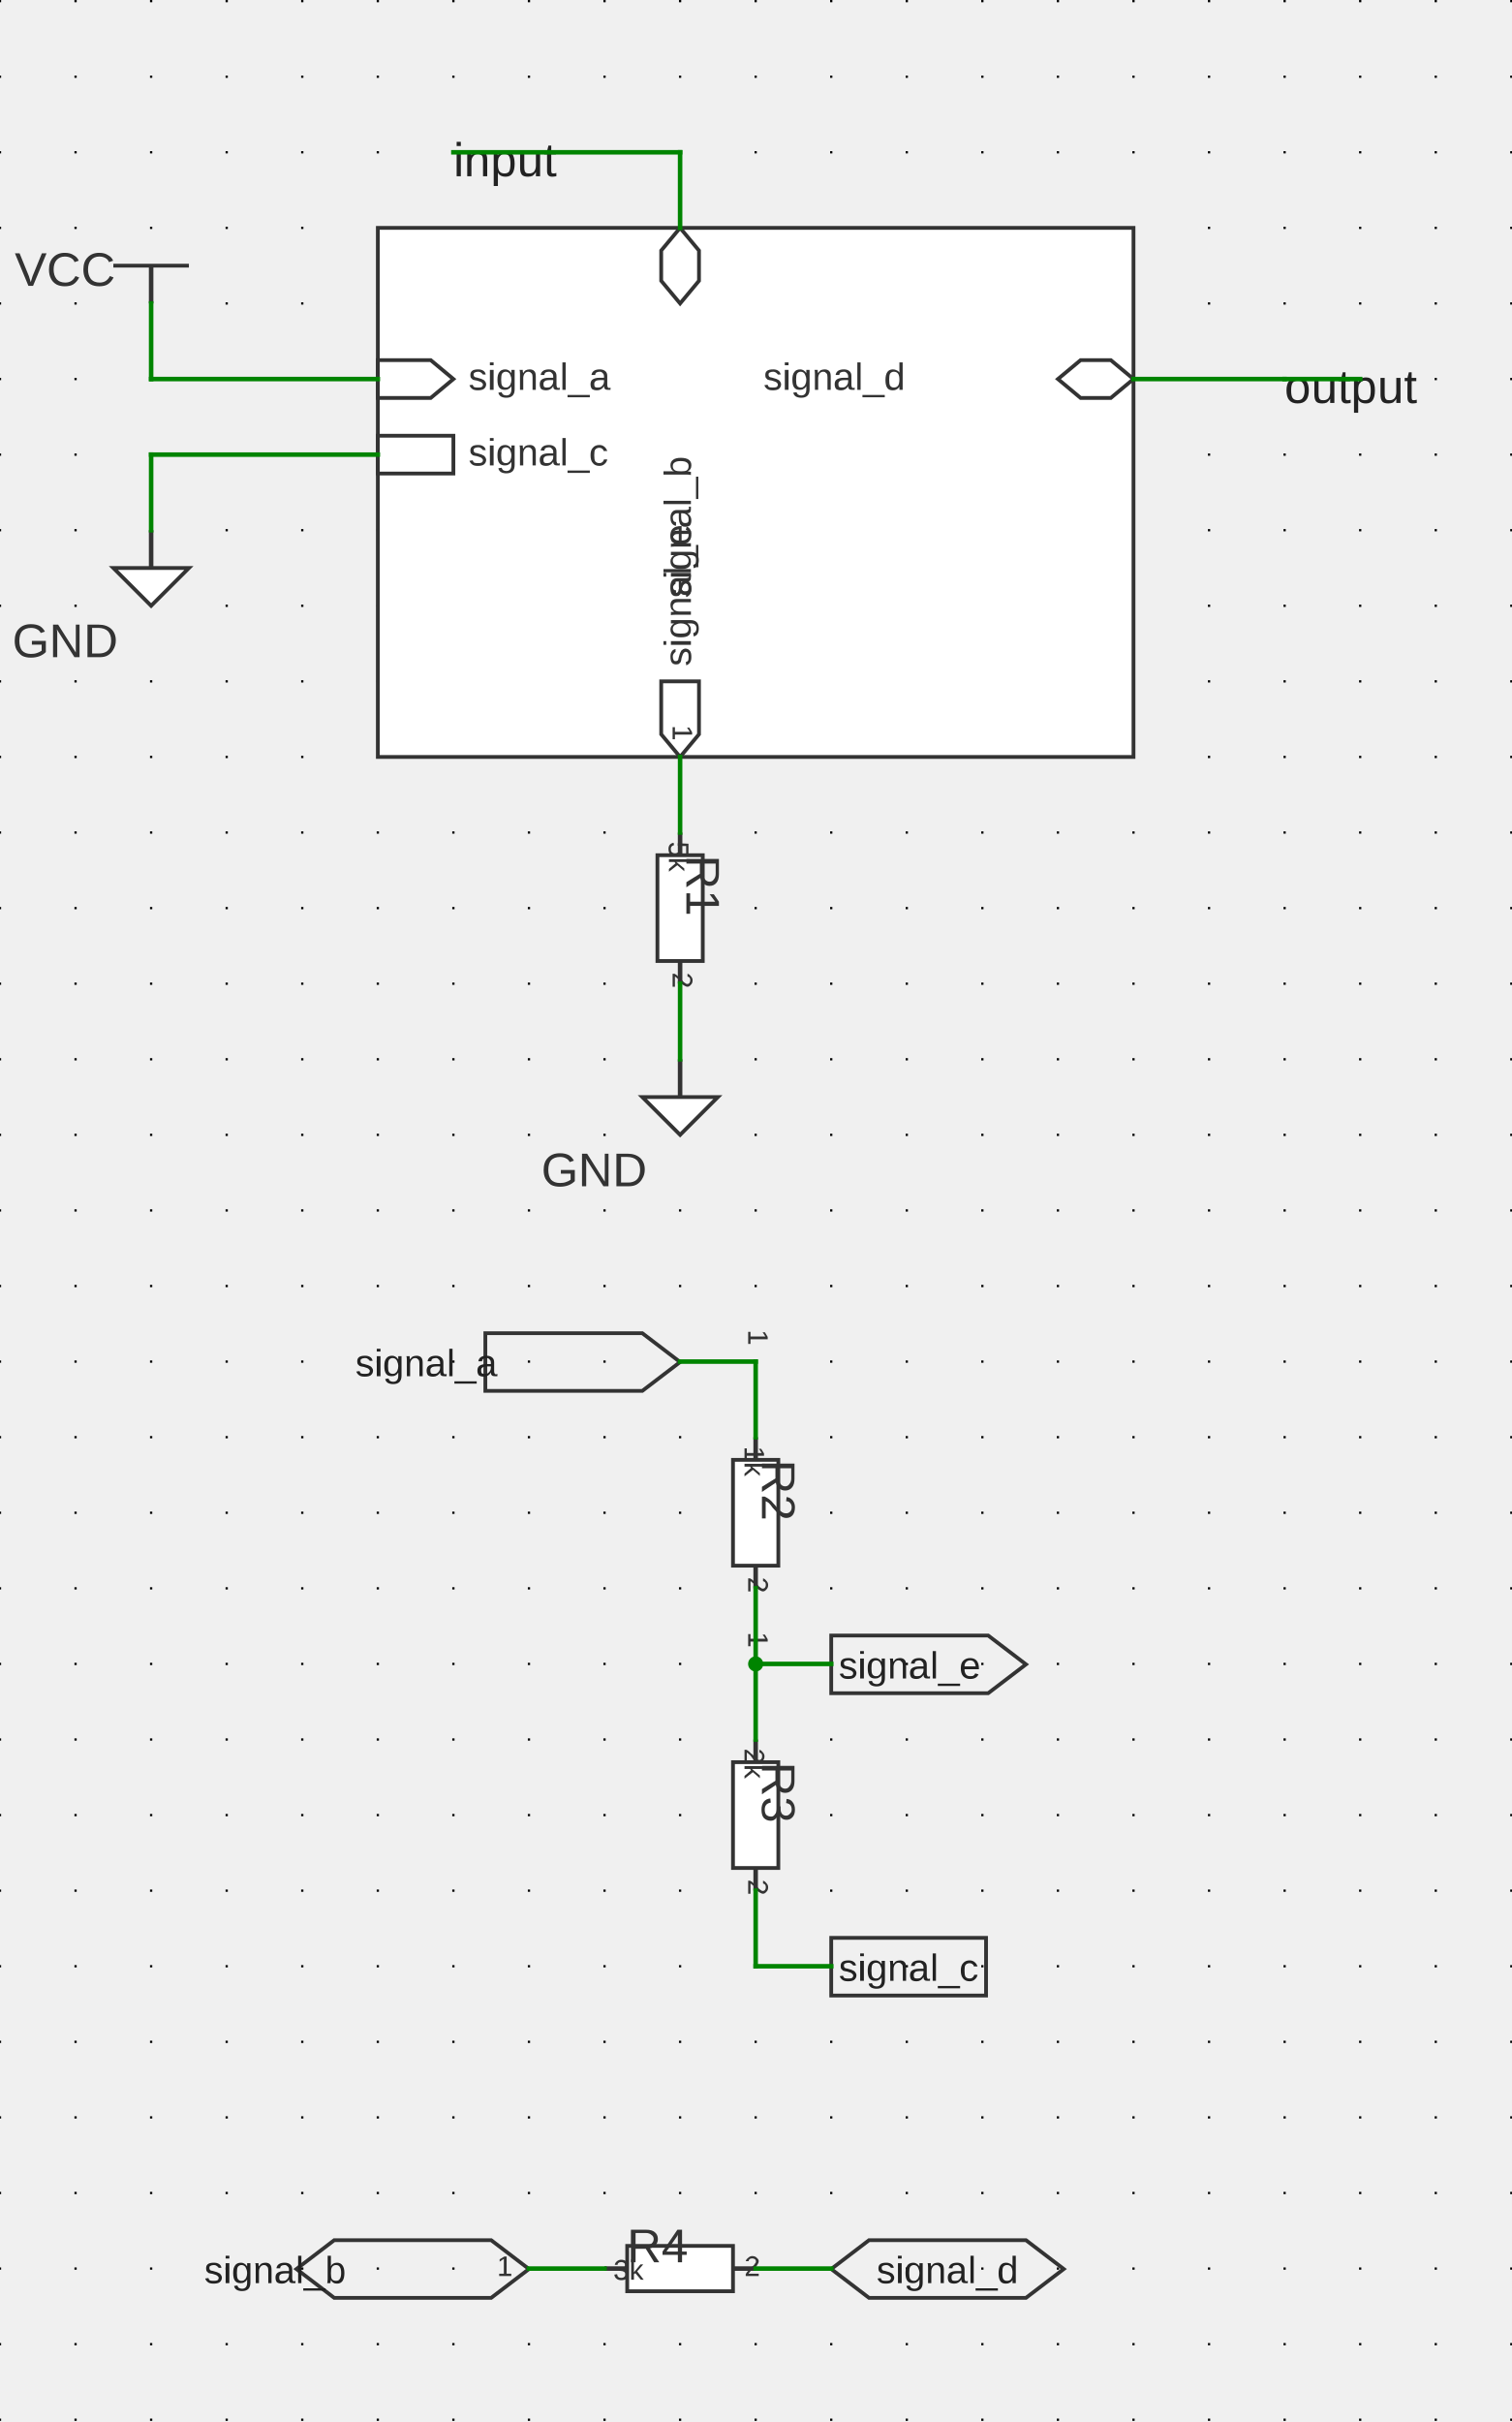
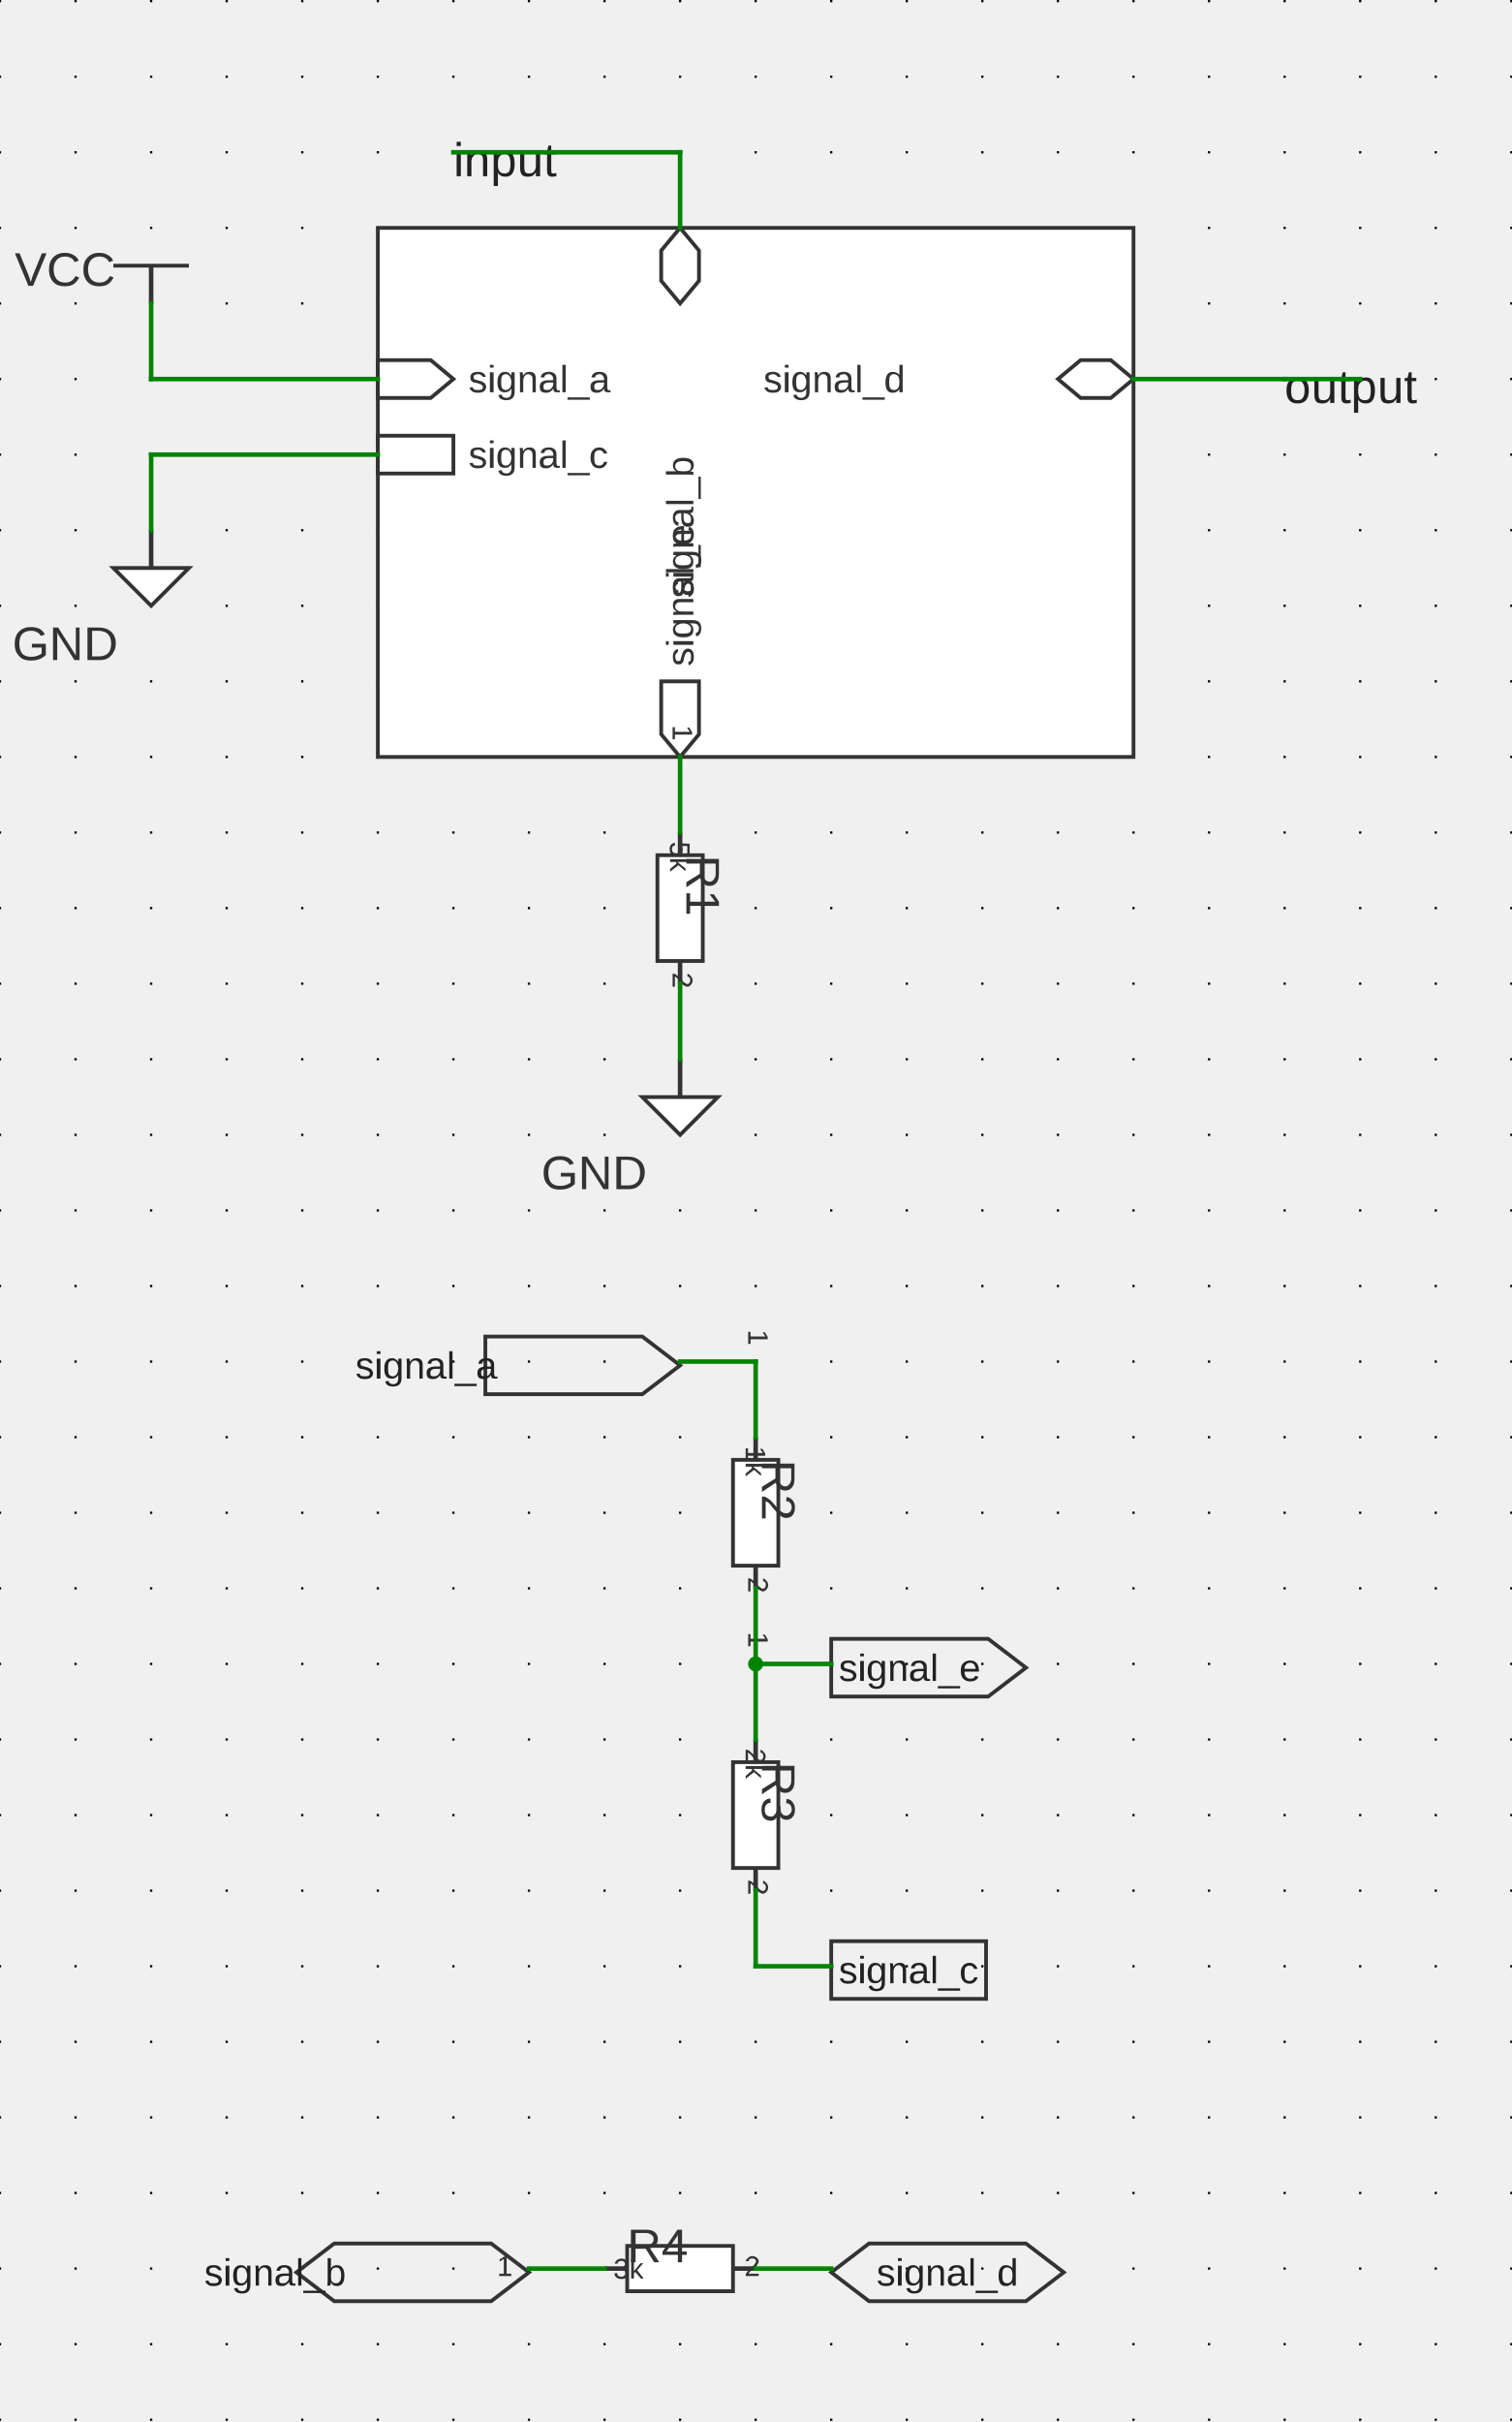
<svg xmlns="http://www.w3.org/2000/svg" xmlns:ns1="http://svgjs.dev/svgjs" version="1.1" width="479.968" height="769.029" viewBox="-2.54 -2.578 50.8 81.394">
  <g id="sheet-0" class="sheet" transform="matrix(1,0,0,1,0,0)">
    <g class="sheet-elements" transform="matrix(1,0,0,1,0,0)">
      <g transform="matrix(1,0,0,1,0,0)" class="grid">
        <path d="M -2.54 -2.578 L -2.54 78.816 M 0 -2.578 L 0 78.816 M 2.54 -2.578 L 2.54 78.816 M 5.08 -2.578 L 5.08 78.816 M 7.62 -2.578 L 7.62 78.816 M 10.16 -2.578 L 10.16 78.816 M 12.7 -2.578 L 12.7 78.816 M 15.24 -2.578 L 15.24 78.816 M 17.78 -2.578 L 17.78 78.816 M 20.32 -2.578 L 20.32 78.816 M 22.86 -2.578 L 22.86 78.816 M 25.4 -2.578 L 25.4 78.816 M 27.94 -2.578 L 27.94 78.816 M 30.48 -2.578 L 30.48 78.816 M 33.02 -2.578 L 33.02 78.816 M 35.56 -2.578 L 35.56 78.816 M 38.1 -2.578 L 38.1 78.816 M 40.64 -2.578 L 40.64 78.816 M 43.18 -2.578 L 43.18 78.816 M 45.72 -2.578 L 45.72 78.816 M 48.26 -2.578 L 48.26 78.816" stroke-dasharray="0.076,2.464" stroke-width="0.076" stroke="#000000" />
      </g>
      <g transform="matrix(1,0,0,1,2.54,6.35)">
        <g>
          <path d="M -1.27 0 L 1.27 0" stroke-width="0.127" stroke="#333333" fill="none" />
          <path d="M 0 1.27 L 0 0" stroke-width="0.152" stroke="#333333" />
          <g transform="matrix(1,0,0,1,0,-0.381)">
            <text fill="#333333" font-family="Arial" font-size="1.6" text-anchor="middle" dominant-baseline="text-top" font-weight="regular" xml:space="preserve" transform="matrix(1,0,0,1,0,0)" ns1:data="{&quot;leading&quot;:&quot;1.3&quot;}">
              <tspan dy="0" x="0" ns1:data="{&quot;newLined&quot;:true}">VCC</tspan>
            </text>
          </g>
        </g>
      </g>
      <g transform="matrix(1,0,0,1,22.86,13.97)">
        <g>
          <path d="M -12.7 -8.89 L 12.7 -8.89 L 12.7 8.89 L -12.7 8.89 Z" stroke-width="0.127" stroke="#333333" fill="#ffffff" />
          <path d="M -12.7 -4.445 L -10.922 -4.445 L -10.16 -3.81 L -10.922 -3.175 L -12.7 -3.175 Z" stroke-width="0.127" stroke="#333333" fill="#ffffff" />
          <path d="M -12.7 -1.905 L -10.16 -1.905 L -10.16 -0.635 L -12.7 -0.635 Z" stroke-width="0.127" stroke="#333333" fill="#ffffff" />
          <path d="M 11.938 -4.445 L 10.922 -4.445 L 10.16 -3.81 L 10.922 -3.175 L 11.938 -3.175 L 12.7 -3.81 Z" stroke-width="0.127" stroke="#333333" fill="#ffffff" />
          <path d="M -1.905 -8.128 L -1.905 -7.112 L -2.54 -6.35 L -3.175 -7.112 L -3.175 -8.128 L -2.54 -8.89 Z" stroke-width="0.127" stroke="#333333" fill="#ffffff" />
          <path d="M -3.175 8.128 L -3.175 6.35 L -1.905 6.35 L -1.905 8.128 L -2.54 8.89 Z" stroke-width="0.127" stroke="#333333" fill="#ffffff" />
          <path d="M -12.7 -3.81 L -12.7 -3.81" stroke-width="0.152" stroke="#333333" />
          <path d="M -12.7 -1.27 L -12.7 -1.27" stroke-width="0.152" stroke="#333333" />
          <path d="M 12.7 -3.81 L 12.7 -3.81" stroke-width="0.152" stroke="#333333" />
          <path d="M -2.54 -8.89 L -2.54 -8.89" stroke-width="0.152" stroke="#333333" />
          <path d="M -2.54 8.89 L -2.54 8.89" stroke-width="0.152" stroke="#333333" />
          <g transform="matrix(1,0,0,1,-9.652,-3.81)">
-             <text fill="#333333" font-family="Arial" font-size="1.28" text-anchor="start" dominant-baseline="middle" font-weight="regular" xml:space="preserve" transform="matrix(1,0,0,1,0,0)" ns1:data="{&quot;leading&quot;:&quot;1.3&quot;}">
+             <text fill="#333333" font-family="Arial" font-size="1.28" text-anchor="start" dominant-baseline="central" font-weight="regular" xml:space="preserve" transform="matrix(1,0,0,1,0,0)" ns1:data="{&quot;leading&quot;:&quot;1.3&quot;}">
              <tspan dy="0" x="0" ns1:data="{&quot;newLined&quot;:true}">signal_a</tspan>
            </text>
          </g>
          <g transform="matrix(1,0,0,1,-9.652,-1.27)">
-             <text fill="#333333" font-family="Arial" font-size="1.28" text-anchor="start" dominant-baseline="middle" font-weight="regular" xml:space="preserve" transform="matrix(1,0,0,1,0,0)" ns1:data="{&quot;leading&quot;:&quot;1.3&quot;}">
+             <text fill="#333333" font-family="Arial" font-size="1.28" text-anchor="start" dominant-baseline="central" font-weight="regular" xml:space="preserve" transform="matrix(1,0,0,1,0,0)" ns1:data="{&quot;leading&quot;:&quot;1.3&quot;}">
              <tspan dy="0" x="0" ns1:data="{&quot;newLined&quot;:true}">signal_c</tspan>
            </text>
          </g>
          <g transform="matrix(1,0,0,1,9.652,-3.81)">
-             <text fill="#333333" font-family="Arial" font-size="1.28" text-anchor="end" dominant-baseline="middle" font-weight="regular" xml:space="preserve" transform="matrix(1,0,0,1,0,0)" ns1:data="{&quot;leading&quot;:&quot;1.3&quot;}">
+             <text fill="#333333" font-family="Arial" font-size="1.28" text-anchor="end" dominant-baseline="central" font-weight="regular" xml:space="preserve" transform="matrix(1,0,0,1,0,0)" ns1:data="{&quot;leading&quot;:&quot;1.3&quot;}">
              <tspan dy="0" x="0" ns1:data="{&quot;newLined&quot;:true}">signal_d</tspan>
            </text>
          </g>
          <g transform="matrix(1,0,0,1,-2.54,-5.842)">
-             <text fill="#333333" font-family="Arial" font-size="1.28" text-anchor="end" dominant-baseline="middle" font-weight="regular" xml:space="preserve" transform="matrix(6.123233995736766e-17,-1,1,6.123233995736766e-17,0,0)" ns1:data="{&quot;leading&quot;:&quot;1.3&quot;}">
+             <text fill="#333333" font-family="Arial" font-size="1.28" text-anchor="end" dominant-baseline="central" font-weight="regular" xml:space="preserve" transform="matrix(6.123233995736766e-17,-1,1,6.123233995736766e-17,0,0)" ns1:data="{&quot;leading&quot;:&quot;1.3&quot;}">
              <tspan dy="0" x="0" ns1:data="{&quot;newLined&quot;:true}">signal_b</tspan>
            </text>
          </g>
          <g transform="matrix(1,0,0,1,-2.54,5.842)">
-             <text fill="#333333" font-family="Arial" font-size="1.28" text-anchor="start" dominant-baseline="middle" font-weight="regular" xml:space="preserve" transform="matrix(6.123233995736766e-17,-1,1,6.123233995736766e-17,0,0)" ns1:data="{&quot;leading&quot;:&quot;1.3&quot;}">
+             <text fill="#333333" font-family="Arial" font-size="1.28" text-anchor="start" dominant-baseline="central" font-weight="regular" xml:space="preserve" transform="matrix(6.123233995736766e-17,-1,1,6.123233995736766e-17,0,0)" ns1:data="{&quot;leading&quot;:&quot;1.3&quot;}">
              <tspan dy="0" x="0" ns1:data="{&quot;newLined&quot;:true}">signal_e</tspan>
            </text>
          </g>
        </g>
      </g>
      <g transform="matrix(1,0,0,1,2.54,16.51)">
        <g>
          <path d="M -1.27 0 L 1.27 0 L 0 1.27 Z" stroke-width="0.127" stroke="#333333" fill="#ffffff" />
          <path d="M 0 -1.27 L 0 0" stroke-width="0.152" stroke="#333333" />
          <g transform="matrix(1,0,0,1,0,2.54)">
-             <text fill="#333333" font-family="Arial" font-size="1.6" text-anchor="middle" dominant-baseline="middle" font-weight="regular" xml:space="preserve" transform="matrix(1,0,0,1,0,0)" ns1:data="{&quot;leading&quot;:&quot;1.3&quot;}">
+             <text fill="#333333" font-family="Arial" font-size="1.6" text-anchor="middle" dominant-baseline="central" font-weight="regular" xml:space="preserve" transform="matrix(1,0,0,1,0,0)" ns1:data="{&quot;leading&quot;:&quot;1.3&quot;}">
              <tspan dy="0" x="0" ns1:data="{&quot;newLined&quot;:true}">GND</tspan>
            </text>
          </g>
        </g>
      </g>
      <g transform="matrix(1,0,0,1,20.32,27.94)">
        <g>
          <path d="M 0.762 -1.778 L 0.762 1.778 L -0.762 1.778 L -0.762 -1.778 Z" stroke-width="0.127" stroke="#333333" fill="#ffffff" />
          <path d="M 0 -2.54 L 0 -1.778" stroke-width="0.152" stroke="#333333" />
          <path d="M 0 2.54 L 0 1.778" stroke-width="0.152" stroke="#333333" />
          <g transform="matrix(0,1,-1,0,0.381,-2.159)">
            <text fill="#333333" font-family="Arial" font-size="0.96" text-anchor="end" dominant-baseline="text-top" font-weight="regular" xml:space="preserve" transform="matrix(1,0,0,1,0,0)" ns1:data="{&quot;leading&quot;:&quot;1.3&quot;}">
              <tspan dy="0" x="0" ns1:data="{&quot;newLined&quot;:true}">1</tspan>
            </text>
          </g>
          <g transform="matrix(0,1,-1,0,0.381,2.159)">
            <text fill="#333333" font-family="Arial" font-size="0.96" text-anchor="start" dominant-baseline="text-top" font-weight="regular" xml:space="preserve" transform="matrix(1,0,0,1,0,0)" ns1:data="{&quot;leading&quot;:&quot;1.3&quot;}">
              <tspan dy="0" x="0" ns1:data="{&quot;newLined&quot;:true}">2</tspan>
            </text>
          </g>
          <g transform="matrix(0,1,-1,0,1.27,-1.778)">
            <text fill="#333333" font-family="Arial" font-size="1.6" text-anchor="start" dominant-baseline="text-top" font-weight="regular" xml:space="preserve" transform="matrix(1,0,0,1,0,0)" ns1:data="{&quot;leading&quot;:&quot;1.3&quot;}">
              <tspan dy="0" x="0" ns1:data="{&quot;newLined&quot;:true}">R1</tspan>
            </text>
          </g>
-           <g transform="matrix(0,1,-1,0,-0.1016,0)">
-             <text fill="#333333" font-family="Arial" font-size="0.96" text-anchor="middle" dominant-baseline="middle" font-weight="regular" xml:space="preserve" transform="matrix(1,0,0,1,0,0)" ns1:data="{&quot;leading&quot;:&quot;1.3&quot;}">
+           <g transform="matrix(0,1,-1,0,0,0)">
+             <text fill="#333333" font-family="Arial" font-size="0.96" text-anchor="middle" dominant-baseline="central" font-weight="regular" xml:space="preserve" transform="matrix(1,0,0,1,0,0)" ns1:data="{&quot;leading&quot;:&quot;1.3&quot;}">
              <tspan dy="0" x="0" ns1:data="{&quot;newLined&quot;:true}">5k</tspan>
            </text>
          </g>
        </g>
      </g>
      <g transform="matrix(1,0,0,1,20.32,34.29)">
        <g>
          <path d="M -1.27 0 L 1.27 0 L 0 1.27 Z" stroke-width="0.127" stroke="#333333" fill="#ffffff" />
          <path d="M 0 -1.27 L 0 0" stroke-width="0.152" stroke="#333333" />
          <g transform="matrix(1,0,0,1,0,2.54)">
-             <text fill="#333333" font-family="Arial" font-size="1.6" text-anchor="middle" dominant-baseline="middle" font-weight="regular" xml:space="preserve" transform="matrix(1,0,0,1,0,0)" ns1:data="{&quot;leading&quot;:&quot;1.3&quot;}">
+             <text fill="#333333" font-family="Arial" font-size="1.6" text-anchor="middle" dominant-baseline="central" font-weight="regular" xml:space="preserve" transform="matrix(1,0,0,1,0,0)" ns1:data="{&quot;leading&quot;:&quot;1.3&quot;}">
              <tspan dy="0" x="0" ns1:data="{&quot;newLined&quot;:true}">GND</tspan>
            </text>
          </g>
        </g>
      </g>
      <g transform="matrix(1,0,0,1,12.7,2.54)">
        <g>
          <path d="M 0 0 L 0 0" stroke-width="0.152" stroke="#333333" />
          <g transform="matrix(1,0,0,1,0,-0.254)">
            <text fill="#222222" font-family="Arial" font-size="1.6" text-anchor="start" dominant-baseline="text-top" font-weight="regular" xml:space="preserve" transform="matrix(1,0,0,1,0,0)" ns1:data="{&quot;leading&quot;:&quot;1.3&quot;}">
              <tspan dy="0" x="0" ns1:data="{&quot;newLined&quot;:true}">input</tspan>
            </text>
          </g>
        </g>
      </g>
      <g transform="matrix(1,0,0,1,40.64,10.16)">
        <g>
          <path d="M 0 0 L 0 0" stroke-width="0.152" stroke="#333333" />
          <g transform="matrix(1,0,0,1,0,-0.254)">
            <text fill="#222222" font-family="Arial" font-size="1.6" text-anchor="start" dominant-baseline="text-top" font-weight="regular" xml:space="preserve" transform="matrix(1,0,0,1,0,0)" ns1:data="{&quot;leading&quot;:&quot;1.3&quot;}">
              <tspan dy="0" x="0" ns1:data="{&quot;newLined&quot;:true}">output</tspan>
            </text>
          </g>
        </g>
      </g>
      <g transform="matrix(1,0,0,1,20.32,43.18)">
        <g>
          <path d="M 0 0 L 0 0" stroke-width="0.152" stroke="#333333" />
          <g transform="matrix(1,0,0,1,-1.524,0.127)">
-             <path d="M0 0L5.276 0L5.276 1.938L0 1.938L-1.27 0.969Z " stroke-width="0.127" stroke="#333333" fill="none" transform="matrix(-1,0,0,1,0.254,-1.080875)" />
-             <text fill="#222222" font-family="Arial" font-size="1.28" text-anchor="end" dominant-baseline="middle" font-weight="regular" xml:space="preserve" transform="matrix(1,0,0,1,0,0)" ns1:data="{&quot;leading&quot;:&quot;1.3&quot;}">
+             <path d="M0 0L5.276 0L5.276 1.938L0 1.938L-1.27 0.969Z " stroke-width="0.127" stroke="#333333" fill="none" transform="matrix(-1,0,0,1,0.254,-0.969)" />
+             <text fill="#222222" font-family="Arial" font-size="1.28" text-anchor="end" dominant-baseline="central" font-weight="regular" xml:space="preserve" transform="matrix(1,0,0,1,0,0)" ns1:data="{&quot;leading&quot;:&quot;1.3&quot;}">
              <tspan dy="0" x="0" ns1:data="{&quot;newLined&quot;:true}">signal_a</tspan>
            </text>
          </g>
        </g>
      </g>
      <g transform="matrix(1,0,0,1,22.86,48.26)">
        <g>
          <path d="M 0.762 -1.778 L 0.762 1.778 L -0.762 1.778 L -0.762 -1.778 Z" stroke-width="0.127" stroke="#333333" fill="#ffffff" />
          <path d="M 0 -2.54 L 0 -1.778" stroke-width="0.152" stroke="#333333" />
          <path d="M 0 2.54 L 0 1.778" stroke-width="0.152" stroke="#333333" />
          <g transform="matrix(0,1,-1,0,0.381,-2.159)">
            <text fill="#333333" font-family="Arial" font-size="0.96" text-anchor="end" dominant-baseline="text-top" font-weight="regular" xml:space="preserve" transform="matrix(1,0,0,1,0,0)" ns1:data="{&quot;leading&quot;:&quot;1.3&quot;}">
              <tspan dy="0" x="0" ns1:data="{&quot;newLined&quot;:true}">1</tspan>
            </text>
          </g>
          <g transform="matrix(0,1,-1,0,0.381,2.159)">
            <text fill="#333333" font-family="Arial" font-size="0.96" text-anchor="start" dominant-baseline="text-top" font-weight="regular" xml:space="preserve" transform="matrix(1,0,0,1,0,0)" ns1:data="{&quot;leading&quot;:&quot;1.3&quot;}">
              <tspan dy="0" x="0" ns1:data="{&quot;newLined&quot;:true}">2</tspan>
            </text>
          </g>
          <g transform="matrix(0,1,-1,0,1.27,-1.778)">
            <text fill="#333333" font-family="Arial" font-size="1.6" text-anchor="start" dominant-baseline="text-top" font-weight="regular" xml:space="preserve" transform="matrix(1,0,0,1,0,0)" ns1:data="{&quot;leading&quot;:&quot;1.3&quot;}">
              <tspan dy="0" x="0" ns1:data="{&quot;newLined&quot;:true}">R2</tspan>
            </text>
          </g>
-           <g transform="matrix(0,1,-1,0,-0.1016,0)">
-             <text fill="#333333" font-family="Arial" font-size="0.96" text-anchor="middle" dominant-baseline="middle" font-weight="regular" xml:space="preserve" transform="matrix(1,0,0,1,0,0)" ns1:data="{&quot;leading&quot;:&quot;1.3&quot;}">
+           <g transform="matrix(0,1,-1,0,0,0)">
+             <text fill="#333333" font-family="Arial" font-size="0.96" text-anchor="middle" dominant-baseline="central" font-weight="regular" xml:space="preserve" transform="matrix(1,0,0,1,0,0)" ns1:data="{&quot;leading&quot;:&quot;1.3&quot;}">
              <tspan dy="0" x="0" ns1:data="{&quot;newLined&quot;:true}">1k</tspan>
            </text>
          </g>
        </g>
      </g>
      <g transform="matrix(1,0,0,1,25.4,53.34)">
        <g>
          <path d="M 0 0 L 0 0" stroke-width="0.152" stroke="#333333" />
          <g transform="matrix(1,0,0,1,0.254,0.127)">
-             <path d="M0 0L5.276 0L6.546 0.969L5.276 1.938L0 1.938Z " stroke-width="0.127" stroke="#333333" fill="none" transform="matrix(1,0,0,1,-0.254,-1.080875)" />
-             <text fill="#222222" font-family="Arial" font-size="1.28" text-anchor="start" dominant-baseline="middle" font-weight="regular" xml:space="preserve" transform="matrix(1,0,0,1,0,0)" ns1:data="{&quot;leading&quot;:&quot;1.3&quot;}">
+             <path d="M0 0L5.276 0L6.546 0.969L5.276 1.938L0 1.938Z " stroke-width="0.127" stroke="#333333" fill="none" transform="matrix(1,0,0,1,-0.254,-0.969)" />
+             <text fill="#222222" font-family="Arial" font-size="1.28" text-anchor="start" dominant-baseline="central" font-weight="regular" xml:space="preserve" transform="matrix(1,0,0,1,0,0)" ns1:data="{&quot;leading&quot;:&quot;1.3&quot;}">
              <tspan dy="0" x="0" ns1:data="{&quot;newLined&quot;:true}">signal_e</tspan>
            </text>
          </g>
        </g>
      </g>
      <g transform="matrix(1,0,0,1,22.86,58.42)">
        <g>
          <path d="M 0.762 -1.778 L 0.762 1.778 L -0.762 1.778 L -0.762 -1.778 Z" stroke-width="0.127" stroke="#333333" fill="#ffffff" />
          <path d="M 0 -2.54 L 0 -1.778" stroke-width="0.152" stroke="#333333" />
          <path d="M 0 2.54 L 0 1.778" stroke-width="0.152" stroke="#333333" />
          <g transform="matrix(0,1,-1,0,0.381,-2.159)">
            <text fill="#333333" font-family="Arial" font-size="0.96" text-anchor="end" dominant-baseline="text-top" font-weight="regular" xml:space="preserve" transform="matrix(1,0,0,1,0,0)" ns1:data="{&quot;leading&quot;:&quot;1.3&quot;}">
              <tspan dy="0" x="0" ns1:data="{&quot;newLined&quot;:true}">1</tspan>
            </text>
          </g>
          <g transform="matrix(0,1,-1,0,0.381,2.159)">
            <text fill="#333333" font-family="Arial" font-size="0.96" text-anchor="start" dominant-baseline="text-top" font-weight="regular" xml:space="preserve" transform="matrix(1,0,0,1,0,0)" ns1:data="{&quot;leading&quot;:&quot;1.3&quot;}">
              <tspan dy="0" x="0" ns1:data="{&quot;newLined&quot;:true}">2</tspan>
            </text>
          </g>
          <g transform="matrix(0,1,-1,0,1.27,-1.778)">
            <text fill="#333333" font-family="Arial" font-size="1.6" text-anchor="start" dominant-baseline="text-top" font-weight="regular" xml:space="preserve" transform="matrix(1,0,0,1,0,0)" ns1:data="{&quot;leading&quot;:&quot;1.3&quot;}">
              <tspan dy="0" x="0" ns1:data="{&quot;newLined&quot;:true}">R3</tspan>
            </text>
          </g>
-           <g transform="matrix(0,1,-1,0,-0.1016,0)">
-             <text fill="#333333" font-family="Arial" font-size="0.96" text-anchor="middle" dominant-baseline="middle" font-weight="regular" xml:space="preserve" transform="matrix(1,0,0,1,0,0)" ns1:data="{&quot;leading&quot;:&quot;1.3&quot;}">
+           <g transform="matrix(0,1,-1,0,0,0)">
+             <text fill="#333333" font-family="Arial" font-size="0.96" text-anchor="middle" dominant-baseline="central" font-weight="regular" xml:space="preserve" transform="matrix(1,0,0,1,0,0)" ns1:data="{&quot;leading&quot;:&quot;1.3&quot;}">
              <tspan dy="0" x="0" ns1:data="{&quot;newLined&quot;:true}">2k</tspan>
            </text>
          </g>
        </g>
      </g>
      <g transform="matrix(1,0,0,1,25.4,63.5)">
        <g>
          <path d="M 0 0 L 0 0" stroke-width="0.152" stroke="#333333" />
          <g transform="matrix(1,0,0,1,0.254,0.127)">
-             <path d="M0 0L5.204 0L5.204 1.938L0 1.938Z " stroke-width="0.127" stroke="#333333" fill="none" transform="matrix(1,0,0,1,-0.254,-1.080875)" />
-             <text fill="#222222" font-family="Arial" font-size="1.28" text-anchor="start" dominant-baseline="middle" font-weight="regular" xml:space="preserve" transform="matrix(1,0,0,1,0,0)" ns1:data="{&quot;leading&quot;:&quot;1.3&quot;}">
+             <path d="M0 0L5.204 0L5.204 1.938L0 1.938Z " stroke-width="0.127" stroke="#333333" fill="none" transform="matrix(1,0,0,1,-0.254,-0.969)" />
+             <text fill="#222222" font-family="Arial" font-size="1.28" text-anchor="start" dominant-baseline="central" font-weight="regular" xml:space="preserve" transform="matrix(1,0,0,1,0,0)" ns1:data="{&quot;leading&quot;:&quot;1.3&quot;}">
              <tspan dy="0" x="0" ns1:data="{&quot;newLined&quot;:true}">signal_c</tspan>
            </text>
          </g>
        </g>
      </g>
      <g transform="matrix(1,0,0,1,15.24,73.66)">
        <g>
          <path d="M 0 0 L 0 0" stroke-width="0.152" stroke="#333333" />
          <g transform="matrix(1,0,0,1,-1.524,0.127)">
-             <path d="M0 0L5.276 0L6.546 0.969L5.276 1.938L0 1.938L-1.27 0.969Z " stroke-width="0.127" stroke="#333333" fill="none" transform="matrix(-1,0,0,1,0.254,-1.080875)" />
-             <text fill="#222222" font-family="Arial" font-size="1.28" text-anchor="end" dominant-baseline="middle" font-weight="regular" xml:space="preserve" transform="matrix(1,0,0,1,0,0)" ns1:data="{&quot;leading&quot;:&quot;1.3&quot;}">
+             <path d="M0 0L5.276 0L6.546 0.969L5.276 1.938L0 1.938L-1.27 0.969Z " stroke-width="0.127" stroke="#333333" fill="none" transform="matrix(-1,0,0,1,0.254,-0.969)" />
+             <text fill="#222222" font-family="Arial" font-size="1.28" text-anchor="end" dominant-baseline="central" font-weight="regular" xml:space="preserve" transform="matrix(1,0,0,1,0,0)" ns1:data="{&quot;leading&quot;:&quot;1.3&quot;}">
              <tspan dy="0" x="0" ns1:data="{&quot;newLined&quot;:true}">signal_b</tspan>
            </text>
          </g>
        </g>
      </g>
      <g transform="matrix(1,0,0,1,20.32,73.66)">
        <g>
          <path d="M -1.778 -0.762 L 1.778 -0.762 L 1.778 0.762 L -1.778 0.762 Z" stroke-width="0.127" stroke="#333333" fill="#ffffff" />
          <path d="M -2.54 0 L -1.778 0" stroke-width="0.152" stroke="#333333" />
          <path d="M 2.54 0 L 1.778 0" stroke-width="0.152" stroke="#333333" />
          <g transform="matrix(1,0,0,1,-2.159,-0.381)">
            <text fill="#333333" font-family="Arial" font-size="0.96" text-anchor="end" dominant-baseline="text-top" font-weight="regular" xml:space="preserve" transform="matrix(1,0,0,1,0,0)" ns1:data="{&quot;leading&quot;:&quot;1.3&quot;}">
              <tspan dy="0" x="0" ns1:data="{&quot;newLined&quot;:true}">1</tspan>
            </text>
          </g>
          <g transform="matrix(1,0,0,1,2.159,-0.381)">
            <text fill="#333333" font-family="Arial" font-size="0.96" text-anchor="start" dominant-baseline="text-top" font-weight="regular" xml:space="preserve" transform="matrix(1,0,0,1,0,0)" ns1:data="{&quot;leading&quot;:&quot;1.3&quot;}">
              <tspan dy="0" x="0" ns1:data="{&quot;newLined&quot;:true}">2</tspan>
            </text>
          </g>
          <g transform="matrix(1,0,0,1,-1.778,-1.27)">
            <text fill="#333333" font-family="Arial" font-size="1.6" text-anchor="start" dominant-baseline="text-top" font-weight="regular" xml:space="preserve" transform="matrix(1,0,0,1,0,0)" ns1:data="{&quot;leading&quot;:&quot;1.3&quot;}">
              <tspan dy="0" x="0" ns1:data="{&quot;newLined&quot;:true}">R4</tspan>
            </text>
          </g>
-           <g transform="matrix(1,0,0,1,0,0.1016)">
-             <text fill="#333333" font-family="Arial" font-size="0.96" text-anchor="middle" dominant-baseline="middle" font-weight="regular" xml:space="preserve" transform="matrix(1,0,0,1,0,0)" ns1:data="{&quot;leading&quot;:&quot;1.3&quot;}">
+           <g transform="matrix(1,0,0,1,0,0)">
+             <text fill="#333333" font-family="Arial" font-size="0.96" text-anchor="middle" dominant-baseline="central" font-weight="regular" xml:space="preserve" transform="matrix(1,0,0,1,0,0)" ns1:data="{&quot;leading&quot;:&quot;1.3&quot;}">
              <tspan dy="0" x="0" ns1:data="{&quot;newLined&quot;:true}">3k</tspan>
            </text>
          </g>
        </g>
      </g>
      <g transform="matrix(1,0,0,1,25.4,73.66)">
        <g>
          <path d="M 0 0 L 0 0" stroke-width="0.152" stroke="#333333" />
          <g transform="matrix(1,0,0,1,1.524,0.127)">
-             <path d="M0 0L5.276 0L6.546 0.969L5.276 1.938L0 1.938L-1.27 0.969Z " stroke-width="0.127" stroke="#333333" fill="none" transform="matrix(1,0,0,1,-0.254,-1.080875)" />
-             <text fill="#222222" font-family="Arial" font-size="1.28" text-anchor="start" dominant-baseline="middle" font-weight="regular" xml:space="preserve" transform="matrix(1,0,0,1,0,0)" ns1:data="{&quot;leading&quot;:&quot;1.3&quot;}">
+             <path d="M0 0L5.276 0L6.546 0.969L5.276 1.938L0 1.938L-1.27 0.969Z " stroke-width="0.127" stroke="#333333" fill="none" transform="matrix(1,0,0,1,-0.254,-0.969)" />
+             <text fill="#222222" font-family="Arial" font-size="1.28" text-anchor="start" dominant-baseline="central" font-weight="regular" xml:space="preserve" transform="matrix(1,0,0,1,0,0)" ns1:data="{&quot;leading&quot;:&quot;1.3&quot;}">
              <tspan dy="0" x="0" ns1:data="{&quot;newLined&quot;:true}">signal_d</tspan>
            </text>
          </g>
        </g>
      </g>
      <g>
        <line x1="2.54" y1="7.62" x2="2.54" y2="10.16" stroke-linecap="square" stroke-width="0.152" stroke="#008400" fill="none" />
        <line x1="2.54" y1="10.16" x2="10.16" y2="10.16" stroke-linecap="square" stroke-width="0.152" stroke="#008400" fill="none" />
        <line x1="20.32" y1="43.18" x2="22.86" y2="43.18" stroke-linecap="square" stroke-width="0.152" stroke="#008400" fill="none" />
        <line x1="22.86" y1="43.18" x2="22.86" y2="45.72" stroke-linecap="square" stroke-width="0.152" stroke="#008400" fill="none" />
        <line x1="10.16" y1="12.7" x2="2.54" y2="12.7" stroke-linecap="square" stroke-width="0.152" stroke="#008400" fill="none" />
        <line x1="2.54" y1="12.7" x2="2.54" y2="15.24" stroke-linecap="square" stroke-width="0.152" stroke="#008400" fill="none" />
        <line x1="20.32" y1="30.48" x2="20.32" y2="33.02" stroke-linecap="square" stroke-width="0.152" stroke="#008400" fill="none" />
        <line x1="22.86" y1="60.96" x2="22.86" y2="63.5" stroke-linecap="square" stroke-width="0.152" stroke="#008400" fill="none" />
        <line x1="22.86" y1="63.5" x2="25.4" y2="63.5" stroke-linecap="square" stroke-width="0.152" stroke="#008400" fill="none" />
        <line x1="20.32" y1="22.86" x2="20.32" y2="25.4" stroke-linecap="square" stroke-width="0.152" stroke="#008400" fill="none" />
        <line x1="22.86" y1="50.8" x2="22.86" y2="53.34" stroke-linecap="square" stroke-width="0.152" stroke="#008400" fill="none" />
        <line x1="22.86" y1="53.34" x2="25.4" y2="53.34" stroke-linecap="square" stroke-width="0.152" stroke="#008400" fill="none" />
        <line x1="22.86" y1="53.34" x2="22.86" y2="55.88" stroke-linecap="square" stroke-width="0.152" stroke="#008400" fill="none" />
        <circle r="0.254" cx="0.254" cy="0.254" transform="matrix(1,0,0,1,22.606,53.086)" fill="#008400" stroke="none" />
        <line x1="12.7" y1="2.54" x2="20.32" y2="2.54" stroke-linecap="square" stroke-width="0.152" stroke="#008400" fill="none" />
        <line x1="20.32" y1="2.54" x2="20.32" y2="5.08" stroke-linecap="square" stroke-width="0.152" stroke="#008400" fill="none" />
        <line x1="15.24" y1="73.66" x2="17.78" y2="73.66" stroke-linecap="square" stroke-width="0.152" stroke="#008400" fill="none" />
        <line x1="35.56" y1="10.16" x2="40.64" y2="10.16" stroke-linecap="square" stroke-width="0.152" stroke="#008400" fill="none" />
        <line x1="40.64" y1="10.16" x2="43.18" y2="10.16" stroke-linecap="square" stroke-width="0.152" stroke="#008400" fill="none" />
        <line x1="22.86" y1="73.66" x2="25.4" y2="73.66" stroke-linecap="square" stroke-width="0.152" stroke="#008400" fill="none" />
      </g>
      <g />
    </g>
  </g>
</svg>
